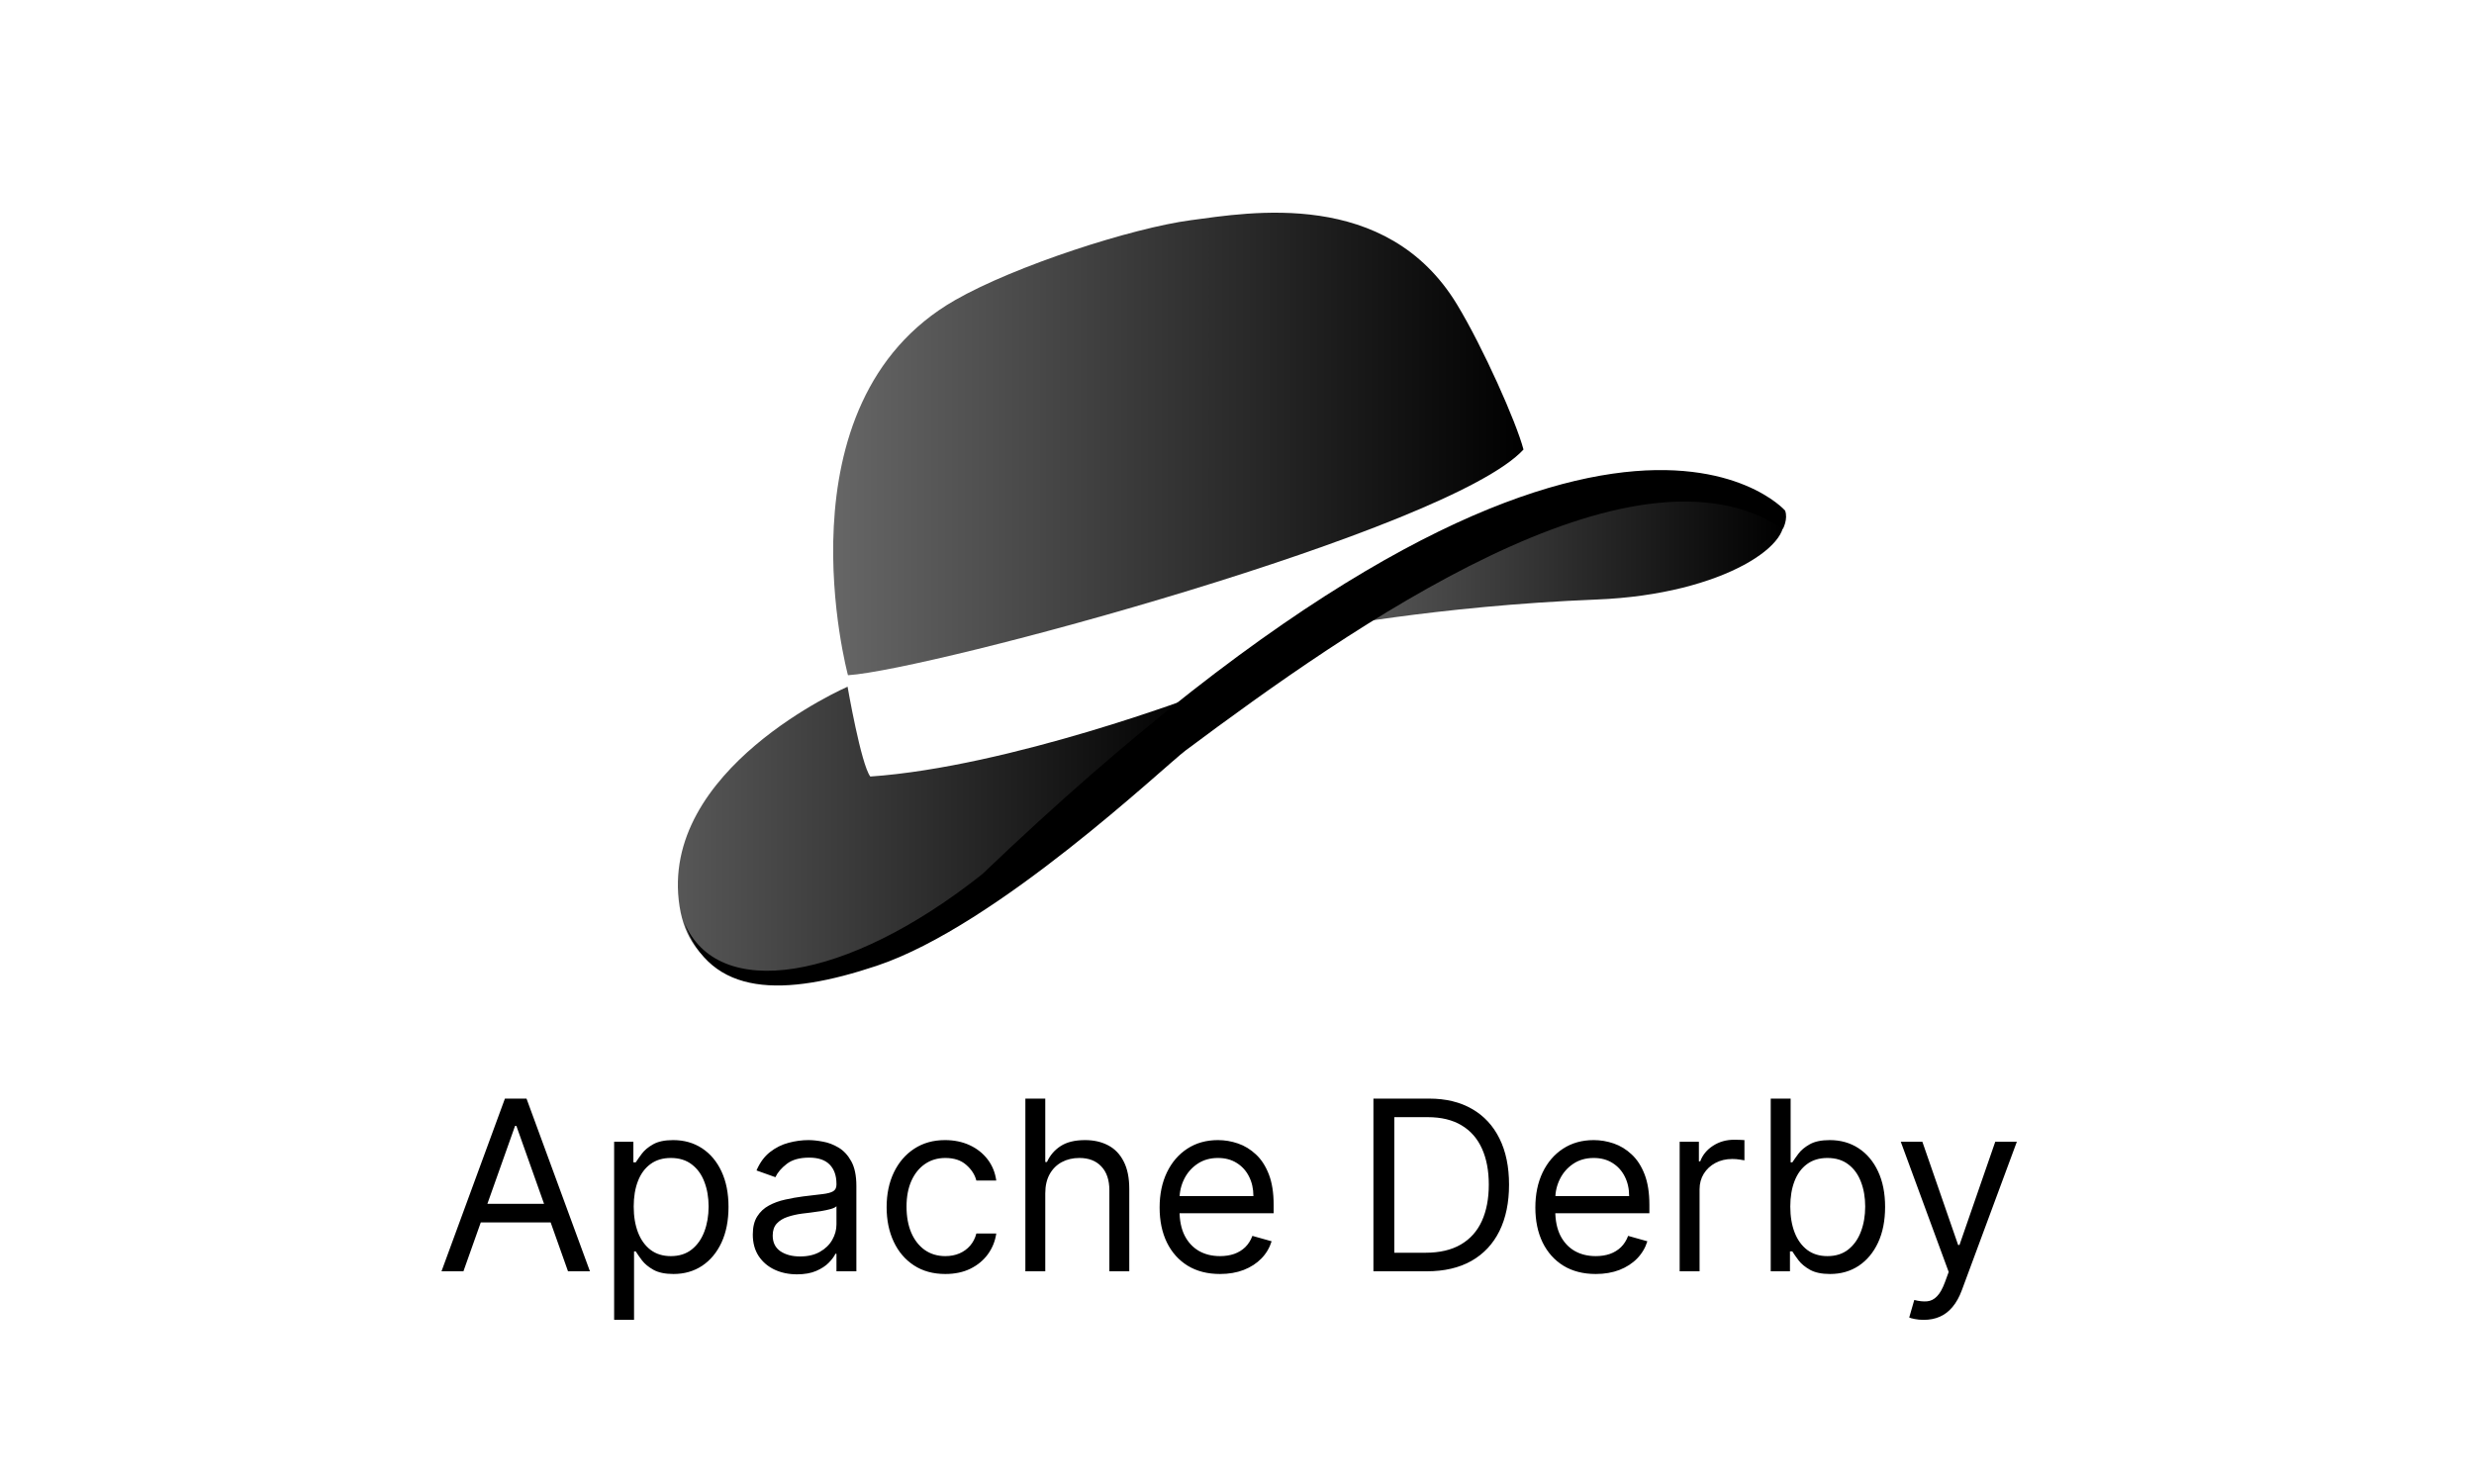
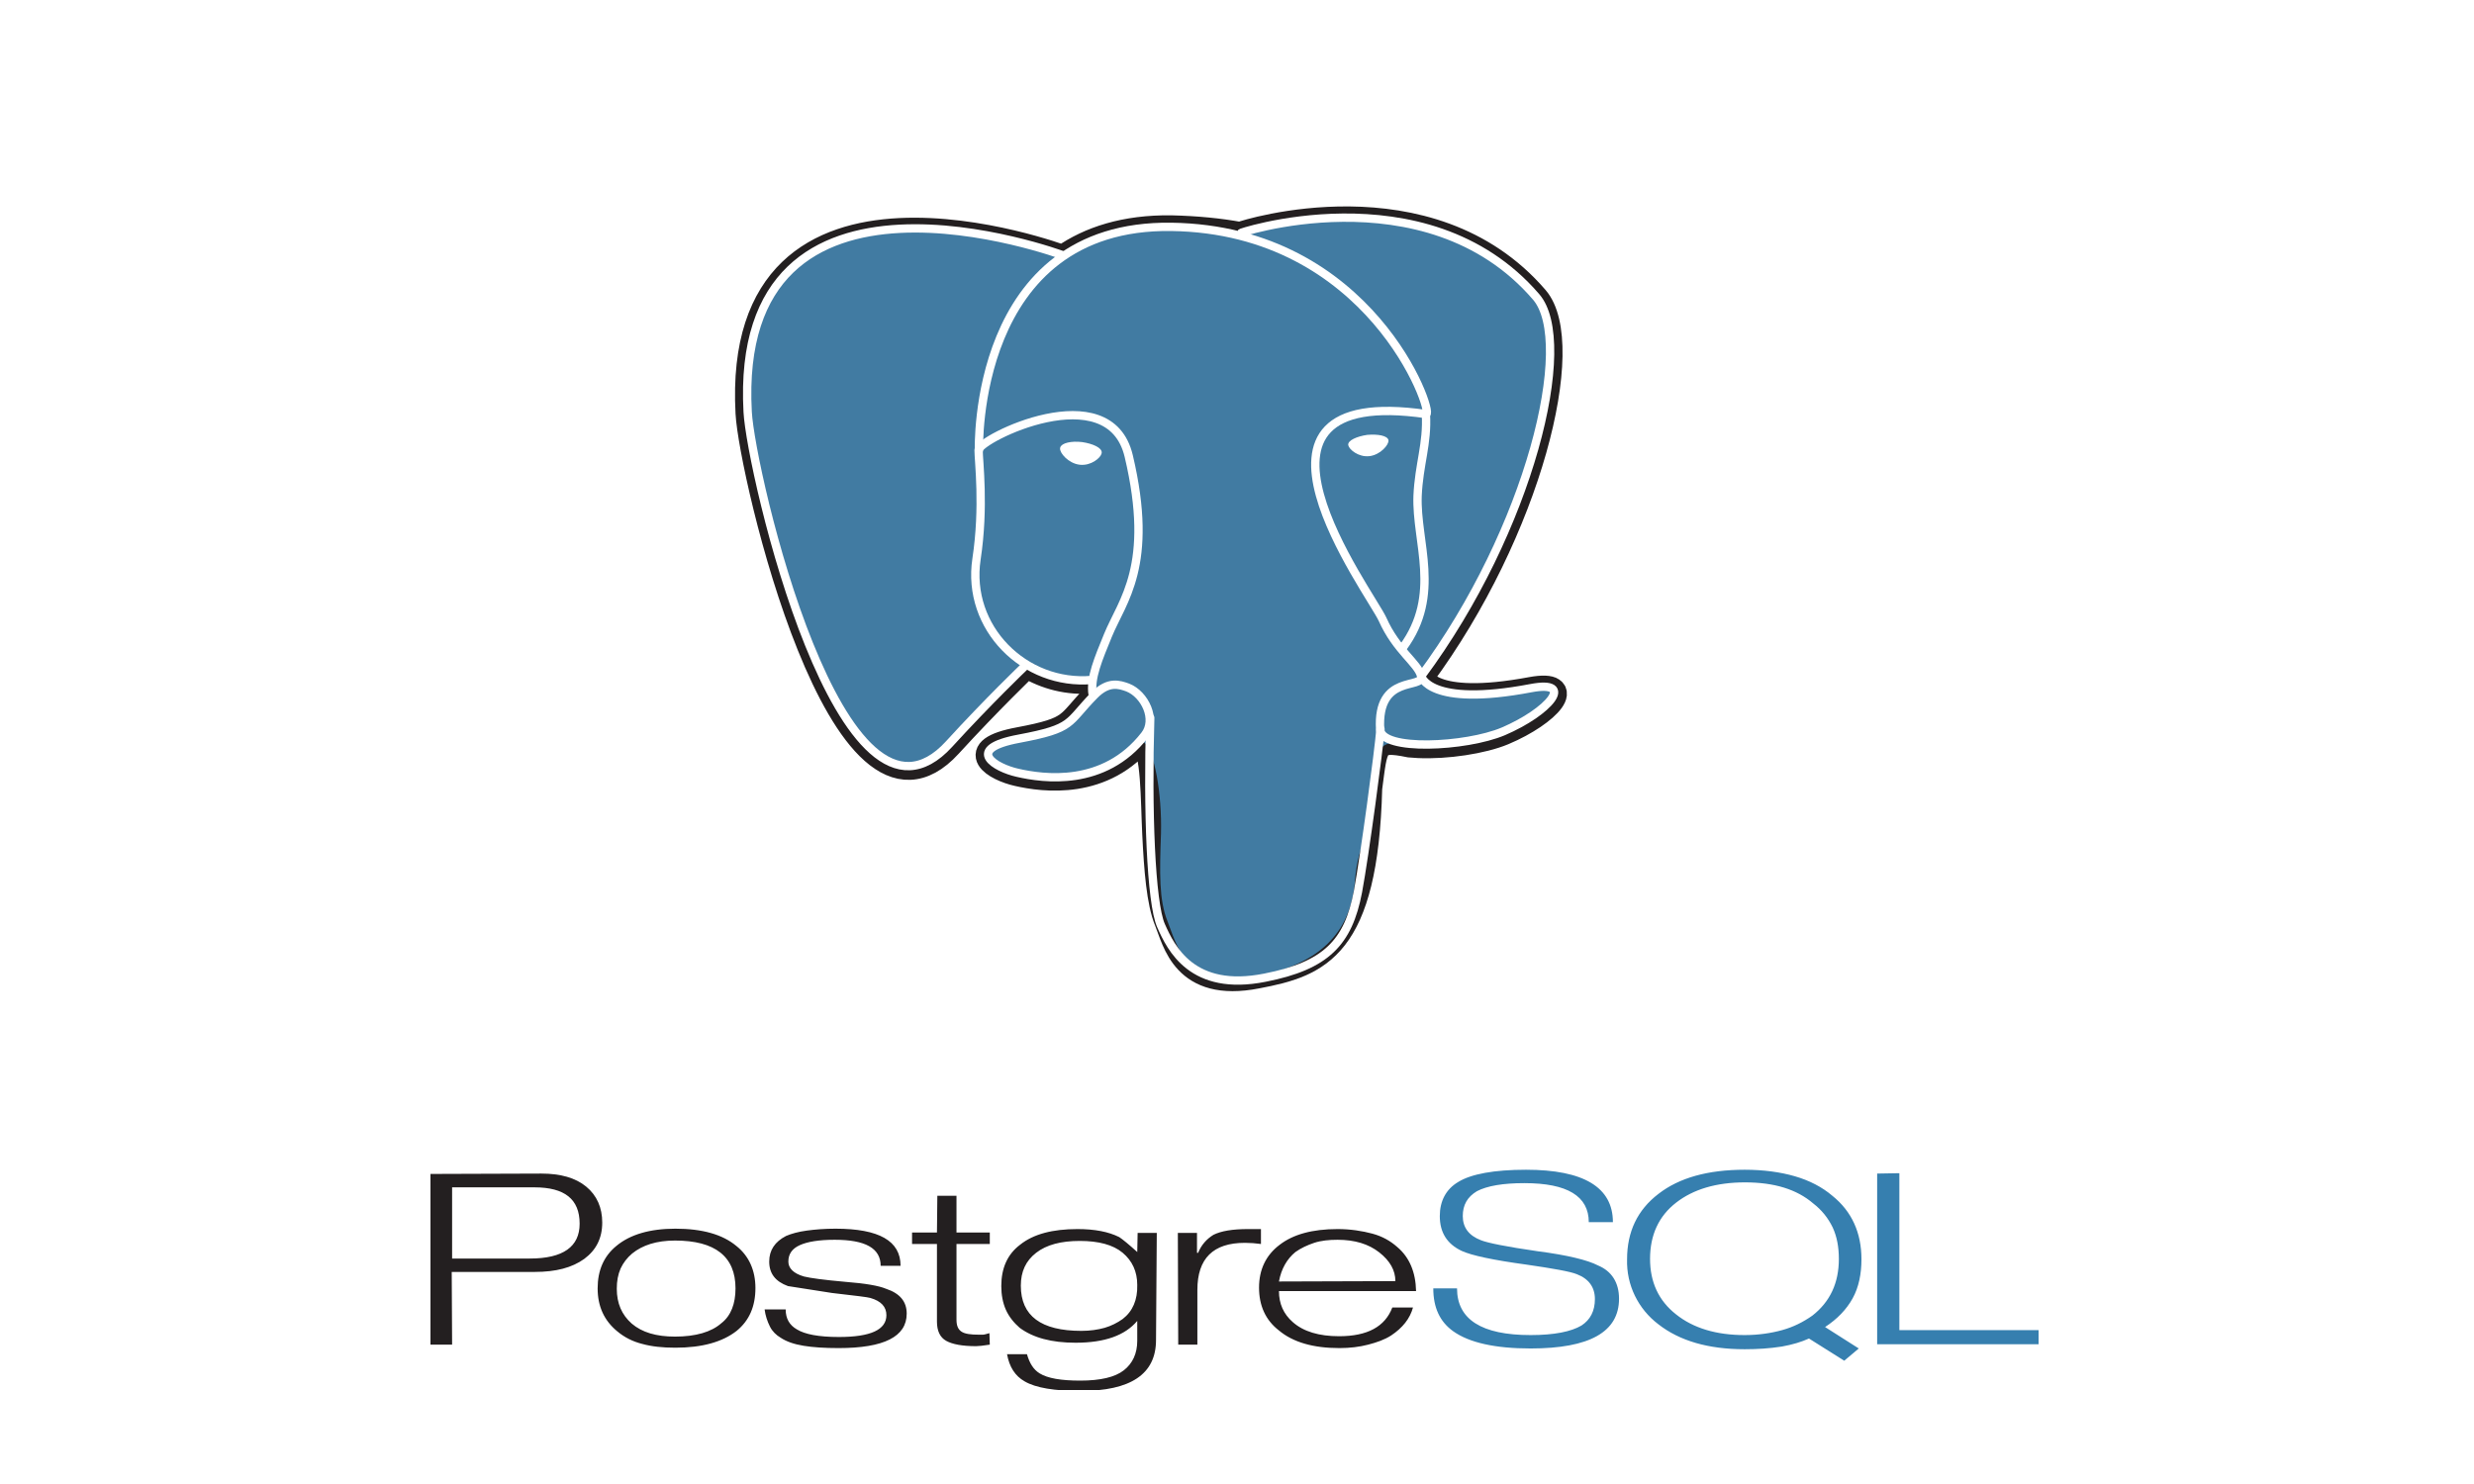
<svg xmlns="http://www.w3.org/2000/svg" width="500" height="300" viewBox="0 0 500 300" fill="none">
-   <g clip-path="url(#clip0_10_58)">
-     <rect width="500" height="300" fill="white" />
-     <path d="M258.942 112.968C258.942 112.968 185.845 136.252 171.377 136.5C171.377 136.5 171.032 143.107 175.183 157.186C179.887 158.859 233.445 145.198 239.401 142.071C263.296 129.526 255.448 123.182 313.398 103.026C313.398 103.026 312.301 97.996 307.902 90.876C307.902 90.876 286.551 105.399 258.942 112.968Z" fill="white" />
-     <path d="M175.887 156.979C174 154.475 171.297 138.82 171.297 138.82C171.297 138.82 132.974 155.478 137.348 183.268C139.398 196.324 150.52 198.099 155.273 198.64C165.567 199.814 180.52 191.941 189.039 186.005C206.178 174.064 215.408 162.541 242.539 140.382C242.539 140.382 204.133 155.025 175.887 156.979Z" fill="url(#paint0_linear_10_58)" />
-     <path d="M171.376 136.501C171.376 136.501 156.517 81.58 193.012 60.676C205.199 53.697 228.881 46.079 240.663 44.516C252.446 42.954 280.2 38.014 294.468 61.551C299.684 70.151 306.469 85.368 307.901 90.877C292.994 107.134 187.903 135.453 171.376 136.501Z" fill="url(#paint1_linear_10_58)" />
-     <path d="M265.365 127.398C265.365 127.398 290.215 122.484 322.71 121.196C348.678 120.169 363.611 109.389 359.935 103.841C356.257 98.295 328.05 81.362 265.365 127.398Z" fill="url(#paint2_linear_10_58)" />
-     <path d="M360.772 103.214C360.772 103.214 321.794 58.848 198.537 176.698C170.95 198.61 144.92 202.461 138.28 186.436C143.554 201.716 158.611 201.452 177.221 195.23C201.58 187.083 235.373 154.873 239.629 151.698C272.973 126.813 329.997 86.656 360.331 106.914C360.331 106.914 361.407 104.938 360.772 103.214Z" fill="black" />
-     <path d="M93.659 257H89.227L102.045 222.091H106.409L119.227 257H114.795L104.364 227.614H104.091L93.659 257ZM95.296 243.364H113.159V247.114H95.296V243.364ZM124.119 266.818V230.818H128.006V234.977H128.483C128.778 234.523 129.188 233.943 129.71 233.239C130.244 232.523 131.006 231.886 131.994 231.33C132.994 230.761 134.347 230.477 136.051 230.477C138.256 230.477 140.199 231.028 141.881 232.131C143.563 233.233 144.875 234.795 145.818 236.818C146.761 238.841 147.233 241.227 147.233 243.977C147.233 246.75 146.761 249.153 145.818 251.188C144.875 253.21 143.568 254.778 141.898 255.892C140.227 256.994 138.301 257.545 136.119 257.545C134.438 257.545 133.091 257.267 132.08 256.71C131.068 256.142 130.29 255.5 129.744 254.784C129.199 254.057 128.778 253.455 128.483 252.977H128.142V266.818H124.119ZM128.074 243.909C128.074 245.886 128.364 247.631 128.943 249.142C129.523 250.642 130.369 251.818 131.483 252.67C132.597 253.511 133.96 253.932 135.574 253.932C137.256 253.932 138.659 253.489 139.784 252.602C140.92 251.705 141.773 250.5 142.341 248.989C142.92 247.466 143.21 245.773 143.21 243.909C143.21 242.068 142.926 240.409 142.358 238.932C141.801 237.443 140.955 236.267 139.818 235.403C138.693 234.528 137.278 234.091 135.574 234.091C133.938 234.091 132.563 234.506 131.449 235.335C130.335 236.153 129.494 237.301 128.926 238.778C128.358 240.244 128.074 241.955 128.074 243.909ZM161.074 257.614C159.415 257.614 157.909 257.301 156.557 256.676C155.205 256.04 154.131 255.125 153.335 253.932C152.54 252.727 152.142 251.273 152.142 249.568C152.142 248.068 152.438 246.852 153.028 245.92C153.619 244.977 154.409 244.239 155.398 243.705C156.386 243.17 157.477 242.773 158.67 242.511C159.875 242.239 161.085 242.023 162.301 241.864C163.892 241.659 165.182 241.506 166.17 241.403C167.17 241.29 167.898 241.102 168.352 240.841C168.818 240.58 169.051 240.125 169.051 239.477V239.341C169.051 237.659 168.591 236.352 167.67 235.42C166.761 234.489 165.381 234.023 163.528 234.023C161.608 234.023 160.102 234.443 159.011 235.284C157.92 236.125 157.153 237.023 156.71 237.977L152.892 236.614C153.574 235.023 154.483 233.784 155.619 232.898C156.767 232 158.017 231.375 159.369 231.023C160.733 230.659 162.074 230.477 163.392 230.477C164.233 230.477 165.199 230.58 166.29 230.784C167.392 230.977 168.455 231.381 169.477 231.994C170.511 232.608 171.369 233.534 172.051 234.773C172.733 236.011 173.074 237.67 173.074 239.75V257H169.051V253.455H168.847C168.574 254.023 168.119 254.631 167.483 255.278C166.847 255.926 166 256.477 164.943 256.932C163.886 257.386 162.597 257.614 161.074 257.614ZM161.688 254C163.278 254 164.619 253.688 165.71 253.062C166.813 252.438 167.642 251.631 168.199 250.642C168.767 249.653 169.051 248.614 169.051 247.523V243.841C168.881 244.045 168.506 244.233 167.926 244.403C167.358 244.562 166.699 244.705 165.949 244.83C165.21 244.943 164.489 245.045 163.784 245.136C163.091 245.216 162.528 245.284 162.097 245.341C161.051 245.477 160.074 245.699 159.165 246.006C158.267 246.301 157.54 246.75 156.983 247.352C156.438 247.943 156.165 248.75 156.165 249.773C156.165 251.17 156.682 252.227 157.716 252.943C158.761 253.648 160.085 254 161.688 254ZM191.053 257.545C188.598 257.545 186.484 256.966 184.712 255.807C182.939 254.648 181.575 253.051 180.621 251.017C179.666 248.983 179.189 246.659 179.189 244.045C179.189 241.386 179.678 239.04 180.655 237.006C181.643 234.96 183.018 233.364 184.78 232.216C186.553 231.057 188.621 230.477 190.984 230.477C192.825 230.477 194.484 230.818 195.962 231.5C197.439 232.182 198.649 233.136 199.592 234.364C200.536 235.591 201.121 237.023 201.348 238.659H197.325C197.018 237.466 196.337 236.409 195.28 235.489C194.234 234.557 192.825 234.091 191.053 234.091C189.484 234.091 188.109 234.5 186.928 235.318C185.757 236.125 184.842 237.267 184.183 238.744C183.536 240.21 183.212 241.932 183.212 243.909C183.212 245.932 183.53 247.693 184.166 249.193C184.814 250.693 185.723 251.858 186.893 252.688C188.075 253.517 189.462 253.932 191.053 253.932C192.098 253.932 193.047 253.75 193.899 253.386C194.751 253.023 195.473 252.5 196.064 251.818C196.655 251.136 197.075 250.318 197.325 249.364H201.348C201.121 250.909 200.558 252.301 199.661 253.54C198.774 254.767 197.598 255.744 196.132 256.472C194.678 257.188 192.984 257.545 191.053 257.545ZM211.251 241.25V257H207.229V222.091H211.251V234.909H211.592C212.206 233.557 213.126 232.483 214.354 231.688C215.592 230.881 217.24 230.477 219.297 230.477C221.081 230.477 222.643 230.835 223.984 231.551C225.325 232.256 226.365 233.341 227.104 234.807C227.854 236.261 228.229 238.114 228.229 240.364V257H224.206V240.636C224.206 238.557 223.666 236.949 222.587 235.812C221.518 234.665 220.036 234.091 218.138 234.091C216.82 234.091 215.638 234.369 214.592 234.926C213.558 235.483 212.74 236.295 212.138 237.364C211.547 238.432 211.251 239.727 211.251 241.25ZM246.565 257.545C244.043 257.545 241.866 256.989 240.037 255.875C238.219 254.75 236.815 253.182 235.827 251.17C234.849 249.148 234.361 246.795 234.361 244.114C234.361 241.432 234.849 239.068 235.827 237.023C236.815 234.966 238.19 233.364 239.952 232.216C241.724 231.057 243.793 230.477 246.156 230.477C247.52 230.477 248.866 230.705 250.196 231.159C251.526 231.614 252.736 232.352 253.827 233.375C254.918 234.386 255.787 235.727 256.435 237.398C257.082 239.068 257.406 241.125 257.406 243.568V245.273H237.224V241.795H253.315C253.315 240.318 253.02 239 252.429 237.841C251.849 236.682 251.02 235.767 249.94 235.097C248.872 234.426 247.611 234.091 246.156 234.091C244.554 234.091 243.168 234.489 241.997 235.284C240.838 236.068 239.946 237.091 239.321 238.352C238.696 239.614 238.384 240.966 238.384 242.409V244.727C238.384 246.705 238.724 248.381 239.406 249.756C240.099 251.119 241.06 252.159 242.287 252.875C243.514 253.58 244.94 253.932 246.565 253.932C247.622 253.932 248.577 253.784 249.429 253.489C250.293 253.182 251.037 252.727 251.662 252.125C252.287 251.511 252.77 250.75 253.111 249.841L256.997 250.932C256.588 252.25 255.901 253.409 254.935 254.409C253.969 255.398 252.776 256.17 251.355 256.727C249.935 257.273 248.338 257.545 246.565 257.545ZM288.344 257H277.571V222.091H288.821C292.207 222.091 295.105 222.79 297.514 224.188C299.923 225.574 301.77 227.568 303.054 230.17C304.338 232.761 304.98 235.864 304.98 239.477C304.98 243.114 304.332 246.244 303.037 248.869C301.741 251.483 299.855 253.494 297.378 254.903C294.901 256.301 291.889 257 288.344 257ZM281.798 253.25H288.071C290.957 253.25 293.349 252.693 295.247 251.58C297.145 250.466 298.56 248.881 299.491 246.824C300.423 244.767 300.889 242.318 300.889 239.477C300.889 236.659 300.429 234.233 299.509 232.199C298.588 230.153 297.213 228.585 295.384 227.494C293.554 226.392 291.276 225.841 288.548 225.841H281.798V253.25ZM322.503 257.545C319.98 257.545 317.804 256.989 315.974 255.875C314.156 254.75 312.753 253.182 311.764 251.17C310.787 249.148 310.298 246.795 310.298 244.114C310.298 241.432 310.787 239.068 311.764 237.023C312.753 234.966 314.128 233.364 315.889 232.216C317.662 231.057 319.73 230.477 322.094 230.477C323.457 230.477 324.804 230.705 326.134 231.159C327.463 231.614 328.673 232.352 329.764 233.375C330.855 234.386 331.724 235.727 332.372 237.398C333.02 239.068 333.344 241.125 333.344 243.568V245.273H313.162V241.795H329.253C329.253 240.318 328.957 239 328.366 237.841C327.787 236.682 326.957 235.767 325.878 235.097C324.81 234.426 323.548 234.091 322.094 234.091C320.491 234.091 319.105 234.489 317.935 235.284C316.776 236.068 315.884 237.091 315.259 238.352C314.634 239.614 314.321 240.966 314.321 242.409V244.727C314.321 246.705 314.662 248.381 315.344 249.756C316.037 251.119 316.997 252.159 318.224 252.875C319.452 253.58 320.878 253.932 322.503 253.932C323.56 253.932 324.514 253.784 325.366 253.489C326.23 253.182 326.974 252.727 327.599 252.125C328.224 251.511 328.707 250.75 329.048 249.841L332.935 250.932C332.526 252.25 331.838 253.409 330.872 254.409C329.906 255.398 328.713 256.17 327.293 256.727C325.872 257.273 324.276 257.545 322.503 257.545ZM339.463 257V230.818H343.349V234.773H343.622C344.099 233.477 344.963 232.426 346.213 231.619C347.463 230.812 348.872 230.409 350.44 230.409C350.736 230.409 351.105 230.415 351.548 230.426C351.991 230.437 352.327 230.455 352.554 230.477V234.568C352.418 234.534 352.105 234.483 351.616 234.415C351.139 234.335 350.634 234.295 350.099 234.295C348.827 234.295 347.69 234.562 346.69 235.097C345.702 235.619 344.918 236.347 344.338 237.278C343.77 238.199 343.486 239.25 343.486 240.432V257H339.463ZM357.868 257V222.091H361.891V234.977H362.232C362.527 234.523 362.936 233.943 363.459 233.239C363.993 232.523 364.754 231.886 365.743 231.33C366.743 230.761 368.095 230.477 369.8 230.477C372.004 230.477 373.947 231.028 375.629 232.131C377.311 233.233 378.624 234.795 379.567 236.818C380.51 238.841 380.982 241.227 380.982 243.977C380.982 246.75 380.51 249.153 379.567 251.188C378.624 253.21 377.317 254.778 375.646 255.892C373.976 256.994 372.05 257.545 369.868 257.545C368.186 257.545 366.839 257.267 365.828 256.71C364.817 256.142 364.038 255.5 363.493 254.784C362.947 254.057 362.527 253.455 362.232 252.977H361.754V257H357.868ZM361.822 243.909C361.822 245.886 362.112 247.631 362.692 249.142C363.271 250.642 364.118 251.818 365.232 252.67C366.345 253.511 367.709 253.932 369.322 253.932C371.004 253.932 372.408 253.489 373.533 252.602C374.669 251.705 375.521 250.5 376.089 248.989C376.669 247.466 376.959 245.773 376.959 243.909C376.959 242.068 376.675 240.409 376.107 238.932C375.55 237.443 374.703 236.267 373.567 235.403C372.442 234.528 371.027 234.091 369.322 234.091C367.686 234.091 366.311 234.506 365.197 235.335C364.084 236.153 363.243 237.301 362.675 238.778C362.107 240.244 361.822 241.955 361.822 243.909ZM388.788 266.818C388.107 266.818 387.499 266.761 386.964 266.648C386.43 266.545 386.061 266.443 385.857 266.341L386.879 262.795C387.857 263.045 388.72 263.136 389.47 263.068C390.22 263 390.885 262.665 391.464 262.062C392.055 261.472 392.595 260.511 393.084 259.182L393.834 257.136L384.152 230.818H388.516L395.743 251.682H396.016L403.243 230.818H407.607L396.493 260.818C395.993 262.17 395.374 263.29 394.635 264.176C393.896 265.074 393.038 265.739 392.061 266.17C391.095 266.602 390.004 266.818 388.788 266.818Z" fill="black" />
+   <rect width="500" height="300" fill="white" />
+   <g clip-path="url(#clip0_10_121)">
+     <path d="M107.084 254.42H91.372V240.03H108.013C114.127 240.03 117.146 242.428 117.146 247.38C117.146 252.022 113.818 254.42 107.084 254.42ZM118.462 239.875C116.295 238.096 113.276 237.245 109.406 237.245L86.805 237.322V271.828H91.372L91.294 257.128H108.09C112.347 257.128 115.598 256.277 118.075 254.498C120.474 252.718 121.713 250.32 121.713 247.148C121.713 244.13 120.629 241.655 118.462 239.875ZM147.951 264.555C147.487 265.716 146.79 266.722 145.784 267.495C143.772 269.275 140.598 270.203 136.419 270.203C132.626 270.203 129.762 269.352 127.672 267.573C125.66 265.793 124.654 263.472 124.654 260.532C124.654 258.985 124.886 257.67 125.428 256.432C125.97 255.271 126.744 254.266 127.75 253.415C129.84 251.712 132.703 250.784 136.419 250.784C144.546 250.784 148.648 254.033 148.648 260.455C148.648 262.002 148.416 263.395 147.951 264.555ZM148.803 251.867C146.016 249.546 141.914 248.386 136.496 248.386C131.388 248.386 127.363 249.546 124.576 251.867C122.022 253.956 120.784 256.819 120.784 260.455C120.784 264.091 122.1 266.954 124.731 269.12C126.202 270.358 127.905 271.209 129.762 271.673C131.697 272.215 133.942 272.447 136.496 272.447C141.914 272.447 146.016 271.286 148.88 269.043C151.434 266.954 152.673 264.091 152.673 260.378C152.673 256.819 151.357 253.879 148.803 251.867ZM183.246 265.561C183.246 270.203 178.679 272.524 169.468 272.524C166.682 272.524 164.283 272.37 162.425 272.06C160.49 271.751 158.942 271.209 157.781 270.435C156.852 269.894 156.078 269.12 155.614 268.192C155.072 267.109 154.685 265.948 154.53 264.71H158.787C158.787 266.567 159.561 267.882 161.032 268.733C162.657 269.739 165.444 270.281 169.546 270.281C175.97 270.281 179.143 268.811 179.143 265.871C179.143 264.169 178.06 263.008 175.893 262.389C175.428 262.234 172.874 261.925 168.153 261.383L159.252 259.991C156.697 259.062 155.459 257.438 155.459 255.039C155.459 252.718 156.62 251.016 158.865 249.856C159.948 249.391 161.341 249.005 163.044 248.773C164.747 248.54 166.682 248.386 168.849 248.386C177.673 248.386 182.007 250.861 182.007 255.89H177.982C177.982 252.331 174.886 250.629 168.694 250.629C165.521 250.629 163.199 251.016 161.651 251.712C160.103 252.409 159.329 253.492 159.329 255.039C159.329 256.355 160.335 257.438 162.502 258.057C163.741 258.366 166.527 258.753 170.939 259.14C174.886 259.449 177.595 259.913 179.066 260.532C181.852 261.461 183.246 263.085 183.246 265.561ZM200.041 271.828L198.339 272.06L197.255 272.137C194.469 272.137 192.456 271.751 191.218 271.054C189.979 270.358 189.36 269.043 189.36 267.186V251.48H184.329V249.159H189.36L189.438 241.732H193.308V249.159H200.041V251.48H193.308V266.799C193.308 267.96 193.617 268.733 194.314 269.197C195.01 269.662 196.171 269.816 197.874 269.816C198.106 269.816 198.416 269.816 198.648 269.816C198.88 269.816 199.422 269.662 199.964 269.507L200.041 271.828ZM226.899 266.644C225.816 267.418 224.577 268.037 223.261 268.424C221.868 268.811 220.32 269.043 218.54 269.043C210.413 269.043 206.311 266.025 206.311 259.913C206.311 257.051 207.317 254.885 209.407 253.26C211.497 251.635 214.438 250.861 218.23 250.861C222.023 250.861 224.964 251.635 226.899 253.26C228.834 254.885 229.84 257.051 229.84 259.759C229.918 262.776 228.912 265.097 226.899 266.644ZM233.788 249.237H229.918L229.84 253.105C228.138 251.558 226.899 250.552 226.203 250.088C224.035 249.005 221.249 248.463 217.766 248.463C212.735 248.463 208.865 249.469 206.156 251.635C203.602 253.569 202.363 256.355 202.363 259.991C202.363 261.77 202.673 263.395 203.292 264.788C203.911 266.18 204.918 267.418 206.079 268.424C208.788 270.435 212.503 271.441 217.379 271.441C223.261 271.441 227.364 269.971 229.84 267.031V271.054C229.84 273.607 228.912 275.619 227.131 277.012C225.351 278.404 222.41 279.1 218.308 279.1C214.438 279.1 211.729 278.636 210.103 277.63C208.865 276.857 208.091 275.619 207.549 273.762H203.524C203.989 276.315 205.15 278.172 207.085 279.255C209.329 280.57 213.122 281.189 218.385 281.189C228.525 281.189 233.633 277.785 233.633 270.9L233.788 249.237ZM254.841 251.48C253.757 251.326 252.673 251.248 251.59 251.248C245.166 251.248 241.992 254.42 241.992 260.764V271.828H238.122L238.045 249.237H241.915V253.26H242.147C242.766 251.712 243.85 250.475 245.243 249.624C246.791 248.85 249.113 248.463 252.209 248.463H254.841V251.48ZM258.478 259.062C258.943 256.509 260.104 254.498 261.807 253.105C262.89 252.331 264.206 251.712 265.599 251.248C266.992 250.784 268.618 250.629 270.321 250.629C273.804 250.629 276.59 251.48 278.757 253.182C280.924 254.885 282.008 256.819 282.008 258.985L258.478 259.062ZM282.395 252.099C281.002 250.861 279.376 249.933 277.364 249.391C275.352 248.85 272.952 248.463 270.321 248.463C265.212 248.463 261.342 249.546 258.633 251.635C255.847 253.724 254.454 256.664 254.454 260.3C254.454 263.936 255.769 266.876 258.478 268.965C261.342 271.364 265.444 272.524 270.708 272.524C272.797 272.524 274.732 272.292 276.513 271.828C278.293 271.364 279.841 270.822 281.157 269.971C283.479 268.424 284.949 266.567 285.568 264.323H281.389C279.918 268.192 276.358 270.126 270.63 270.126C266.605 270.126 263.432 269.197 261.265 267.263C259.407 265.639 258.478 263.55 258.478 260.997H286.188C286.11 257.206 284.872 254.188 282.395 252.099Z" fill="#231F20" />
+     <path d="M327.209 262.544C327.209 269.275 321.25 272.602 309.33 272.602C302.209 272.602 296.946 271.441 293.695 269.12C290.986 267.186 289.67 264.323 289.67 260.455H294.469C294.469 266.722 299.423 269.894 309.33 269.894C314.129 269.894 317.534 269.197 319.624 267.96C321.404 266.799 322.333 265.02 322.333 262.621C322.333 260.223 321.095 258.521 318.695 257.592C317.38 257.051 313.897 256.432 308.556 255.658C301.745 254.73 297.41 253.801 295.398 252.873C292.457 251.48 290.986 249.159 290.986 245.833C290.986 242.815 292.225 240.417 294.701 238.947C297.333 237.322 301.977 236.471 308.401 236.471C320.089 236.471 325.971 240.03 325.971 247.07H321.095C321.095 241.809 316.76 239.179 308.092 239.179C303.757 239.179 300.584 239.721 298.494 240.804C296.559 241.964 295.63 243.589 295.63 245.833C295.63 248.154 296.869 249.778 299.268 250.707C300.584 251.248 304.376 252.022 310.801 252.95C316.76 253.724 320.863 254.73 322.952 255.813C325.739 256.973 327.209 259.294 327.209 262.544ZM366.296 265.948C364.439 267.263 362.426 268.269 360.182 268.888C357.937 269.507 355.383 269.894 352.597 269.894C346.869 269.894 342.225 268.501 338.742 265.716C335.182 262.931 333.479 259.14 333.479 254.498C333.479 249.624 335.259 245.833 338.742 243.125C342.225 240.417 346.869 239.024 352.674 239.024C358.556 239.024 363.123 240.417 366.451 243.279C368.154 244.595 369.47 246.219 370.399 248.154C371.25 250.01 371.637 252.099 371.637 254.498C371.637 259.372 369.857 263.163 366.296 265.948ZM368.851 268.269C371.327 266.644 373.185 264.71 374.423 262.467C375.662 260.223 376.204 257.515 376.204 254.575C376.204 249.237 374.269 244.904 370.321 241.732C368.231 239.953 365.677 238.637 362.736 237.786C359.795 236.935 356.389 236.471 352.597 236.471C345.166 236.471 339.361 238.096 335.182 241.345C330.925 244.595 328.835 249.005 328.835 254.575C328.68 259.759 331.079 264.633 335.182 267.727C339.439 271.054 345.244 272.756 352.597 272.756C355.151 272.756 357.628 272.602 360.104 272.215C362.272 271.828 364.052 271.286 365.6 270.59L372.721 275.077L375.662 272.602L368.851 268.269ZM412.195 271.751H379.377V237.245L383.866 237.167V268.888H412.272L412.195 271.751Z" fill="#367FAF" />
  </g>
+   <path d="M276.825 159.345C278.017 150.474 277.666 149.133 284.884 150.601L286.706 150.729C292.313 150.984 299.601 149.899 303.876 148.112C313.126 144.219 318.592 137.708 309.482 139.368C288.669 143.261 287.267 136.878 287.267 136.878C309.202 107.199 318.382 69.541 310.463 60.286C288.879 35.139 251.457 47.01 250.826 47.33L250.616 47.393C246.481 46.627 241.926 46.181 236.74 46.053C227.35 45.925 220.201 48.287 214.805 52.053C214.805 52.053 148.09 27.033 151.174 83.519C151.804 95.519 170.095 174.536 191.89 150.665C199.879 141.921 207.517 134.581 207.517 134.581C211.372 136.878 215.927 138.091 220.692 137.644L221.042 137.325C220.902 138.41 220.972 139.495 221.183 140.708C215.576 146.389 217.188 147.41 205.975 149.516C194.623 151.622 201.28 155.452 205.625 156.409C210.881 157.622 223.145 159.282 231.344 148.814L230.994 150.027C233.166 151.622 233.026 161.579 233.376 168.664C233.727 175.749 234.217 182.387 235.829 186.28C237.441 190.174 239.263 200.258 254.05 197.322C266.594 194.961 275.984 191.514 276.825 159.345Z" fill="#231F20" stroke="#231F20" stroke-width="5.046" />
+   <path d="M309.622 139.368C288.809 143.261 287.407 136.878 287.407 136.878C309.342 107.199 318.522 69.541 310.603 60.286C289.019 35.139 251.597 47.01 250.966 47.33L250.756 47.393C246.621 46.627 242.066 46.181 236.88 46.053C227.49 45.925 220.342 48.287 214.946 52.053C214.946 52.053 148.231 27.033 151.314 83.519C151.945 95.519 170.235 174.536 192.03 150.665C200.019 141.921 207.658 134.581 207.658 134.581C211.512 136.878 216.067 138.091 220.832 137.644L221.183 137.325C221.043 138.41 221.113 139.495 221.323 140.708C215.717 146.389 217.328 147.41 206.116 149.516C194.763 151.622 201.421 155.452 205.765 156.409C211.021 157.622 223.285 159.282 231.484 148.814L231.134 150.027C233.306 151.622 234.848 160.431 234.638 168.473C234.358 176.451 234.217 181.94 235.969 186.28C237.721 190.557 239.403 200.258 254.19 197.322C266.524 194.897 272.901 188.706 273.812 178.302C274.443 170.898 275.844 171.983 275.984 165.409L277.106 162.281C278.437 152.261 277.316 149.006 284.885 150.537L286.707 150.665C292.313 150.92 299.601 149.835 303.876 148.048C313.196 144.155 318.663 137.644 309.622 139.368Z" fill="#417BA2" />
+   <path d="M232.465 145.112C231.905 163.749 232.605 182.514 234.638 187.11C236.67 191.706 240.945 200.577 255.661 197.641C267.995 195.216 272.48 190.557 274.442 180.281C275.844 172.749 278.647 151.75 278.998 147.41M214.805 51.606C214.805 51.606 148.02 26.777 151.104 83.264C151.734 95.263 170.025 174.281 191.819 150.41C199.808 141.665 206.956 134.836 206.956 134.836M250.896 47.074C248.583 47.712 288.038 33.926 310.463 60.031C318.382 69.222 309.272 106.944 287.267 136.623" stroke="white" stroke-width="1.682" stroke-linecap="round" stroke-linejoin="round" />
+   <path d="M287.197 136.623C287.197 136.623 288.598 143.07 309.412 139.112C318.522 137.389 313.056 143.899 303.806 147.857C296.237 151.048 279.208 151.878 278.928 147.474C278.227 135.985 287.898 139.495 287.197 136.623ZM287.197 136.623C286.566 134.07 282.221 131.517 279.418 125.198C276.895 119.709 245.22 77.456 288.248 83.711C289.86 83.392 277.035 46.436 236.74 45.861C196.445 45.287 197.846 90.987 197.846 90.987" stroke="white" stroke-width="1.682" stroke-linecap="round" stroke-linejoin="bevel" />
+   <path d="M221.182 140.517C215.576 146.197 217.188 147.218 205.975 149.325C194.623 151.431 201.28 155.261 205.625 156.218C210.881 157.431 223.145 159.154 231.344 148.623C233.867 145.431 231.344 140.325 227.91 138.985C226.298 138.41 224.056 137.581 221.182 140.517Z" stroke="white" stroke-width="1.682" stroke-linejoin="round" />
+   <path d="M220.832 140.453C220.272 137.07 222.024 133.113 223.916 128.453C226.789 121.432 233.376 114.411 228.12 92.2C224.196 75.605 197.776 88.753 197.776 90.987C197.776 93.221 198.968 102.412 197.356 113.007C195.253 126.921 207.097 138.666 220.692 137.453" stroke="white" stroke-width="1.682" stroke-linecap="round" stroke-linejoin="round" />
+   <path d="M214.526 90.604C214.386 91.37 216.067 93.412 218.24 93.668C220.412 93.923 222.234 92.327 222.375 91.561C222.515 90.796 220.833 89.966 218.66 89.647C216.558 89.391 214.666 89.838 214.526 90.604Z" fill="white" stroke="white" stroke-width="0.561" />
+   <path d="M280.47 89.008C280.61 89.774 278.928 91.817 276.756 92.072C274.583 92.327 272.761 90.732 272.621 89.966C272.481 89.2 274.163 88.37 276.335 88.051C278.508 87.859 280.33 88.242 280.47 89.008Z" fill="white" stroke="white" stroke-width="0.28" />
+   <path d="M288.178 83.711C288.528 89.71 286.776 93.859 286.496 100.242C286.146 109.561 291.402 120.22 283.553 130.879" stroke="white" stroke-width="1.682" stroke-linecap="round" stroke-linejoin="round" />
  <defs>
-     <linearGradient id="paint0_linear_10_58" x1="136.999" y1="168.789" x2="242.538" y2="168.789" gradientUnits="userSpaceOnUse">
-       <stop stop-color="#575757" />
-       <stop offset="1" />
-     </linearGradient>
-     <linearGradient id="paint1_linear_10_58" x1="168.383" y1="89.75" x2="307.902" y2="89.75" gradientUnits="userSpaceOnUse">
-       <stop stop-color="#666666" />
-       <stop offset="1" />
-     </linearGradient>
-     <linearGradient id="paint2_linear_10_58" x1="265.364" y1="111.796" x2="360.488" y2="111.796" gradientUnits="userSpaceOnUse">
-       <stop stop-color="#616161" />
-       <stop offset="1" />
-     </linearGradient>
-     <clipPath id="clip0_10_58">
-       <rect width="500" height="300" fill="white" />
+     <clipPath id="clip0_10_121">
+       <rect width="325" height="61" fill="white" transform="translate(87 220)" />
    </clipPath>
  </defs>
</svg>
